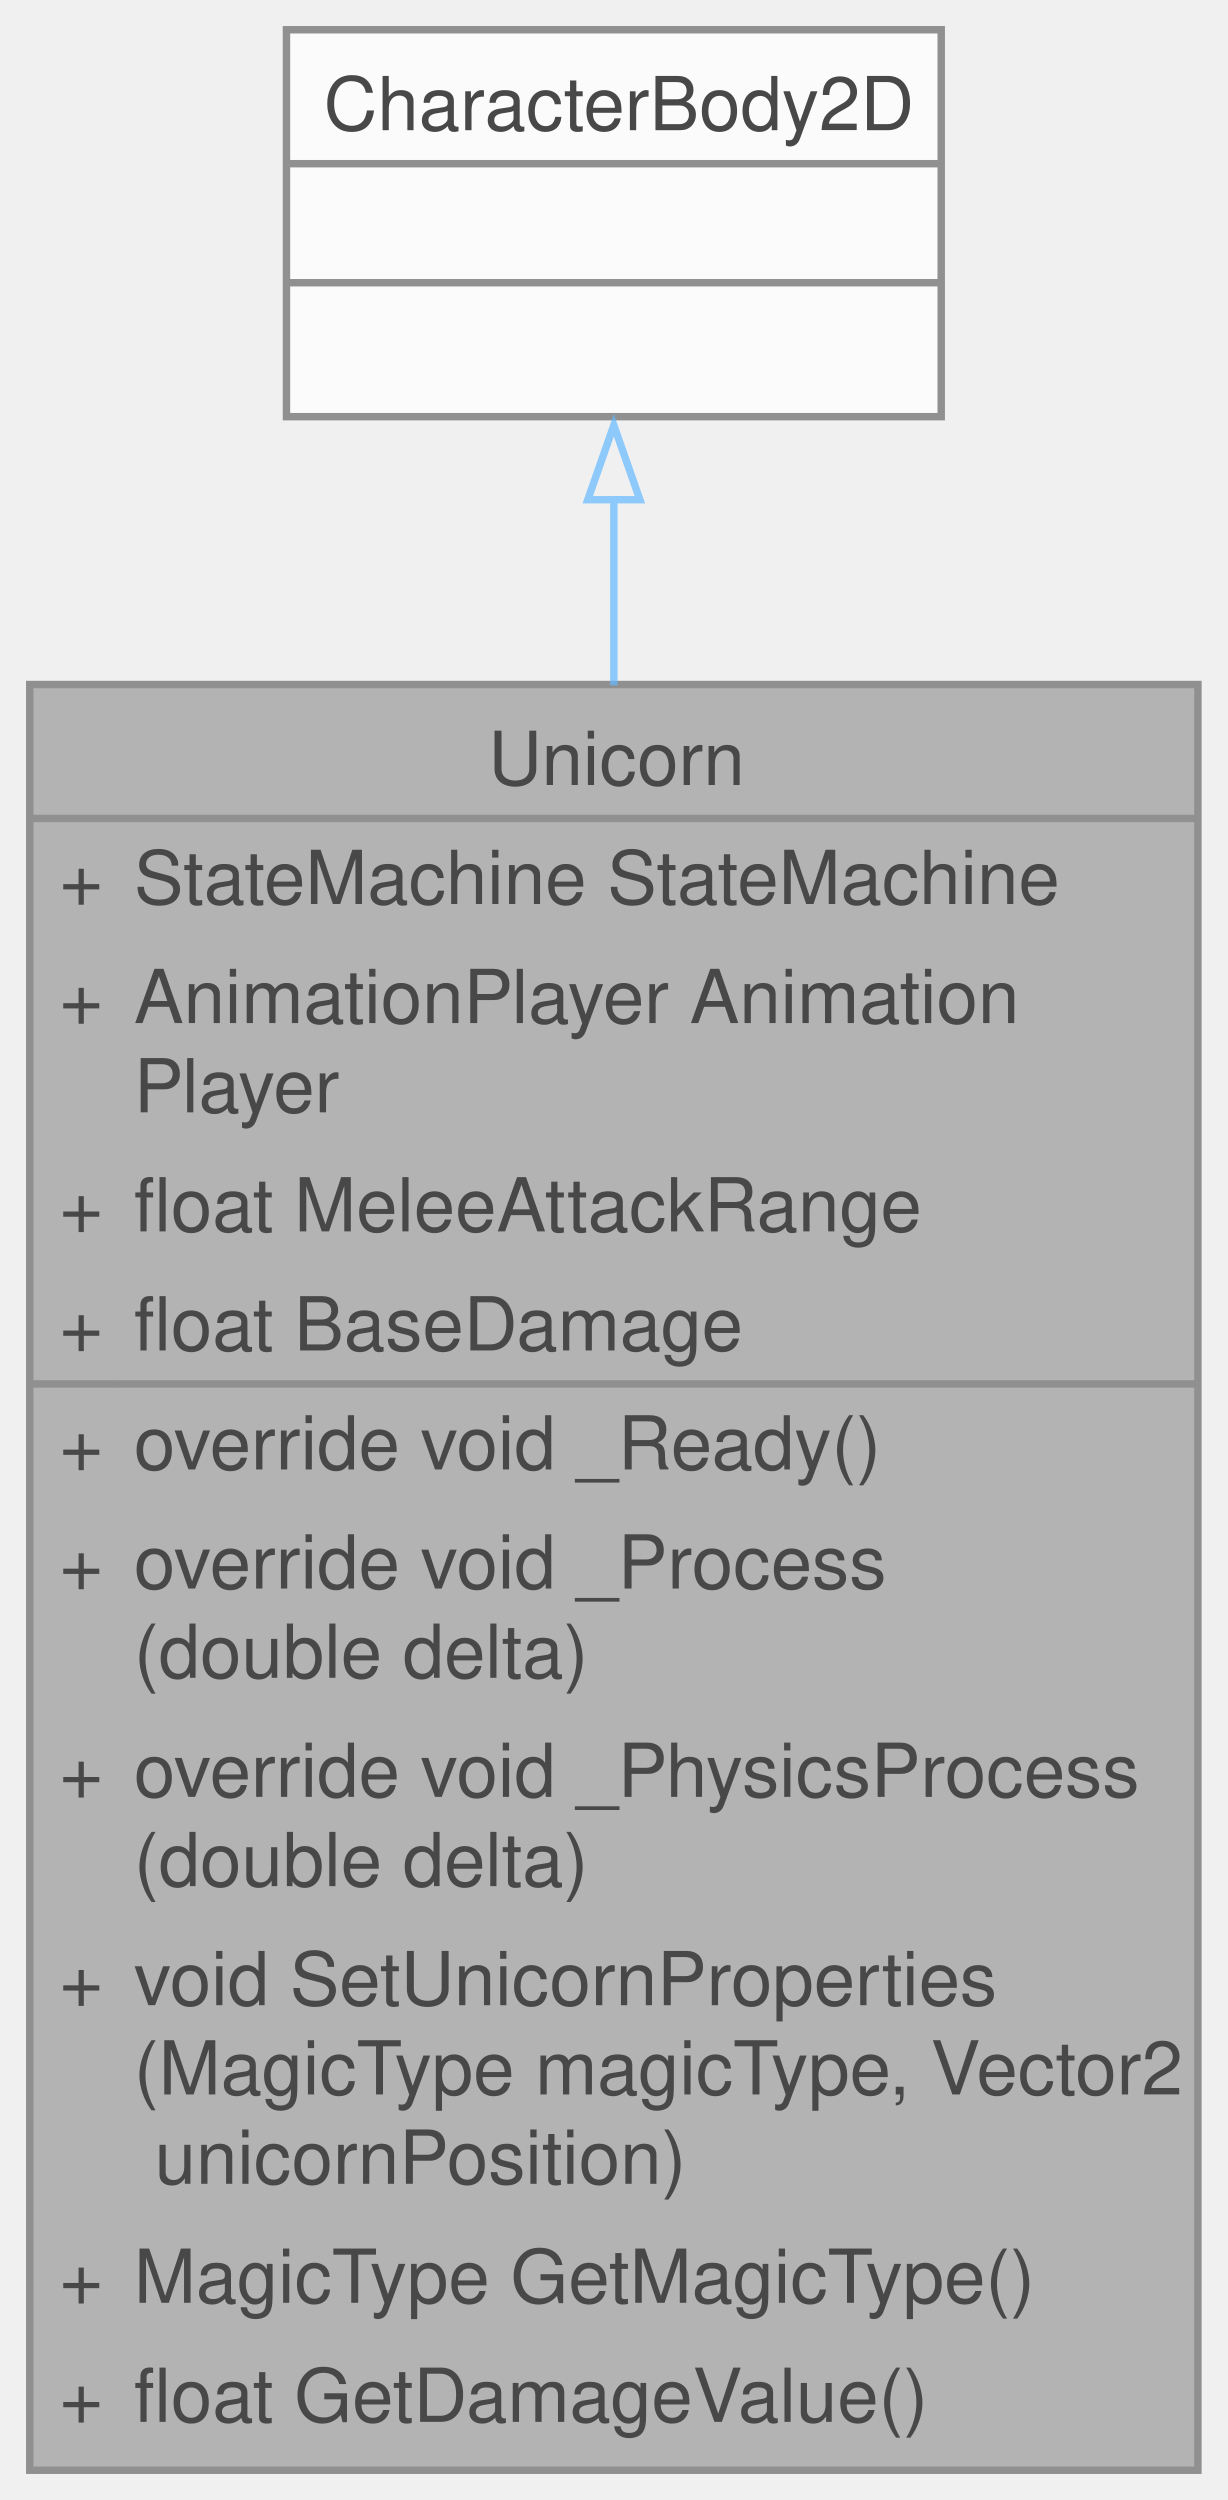
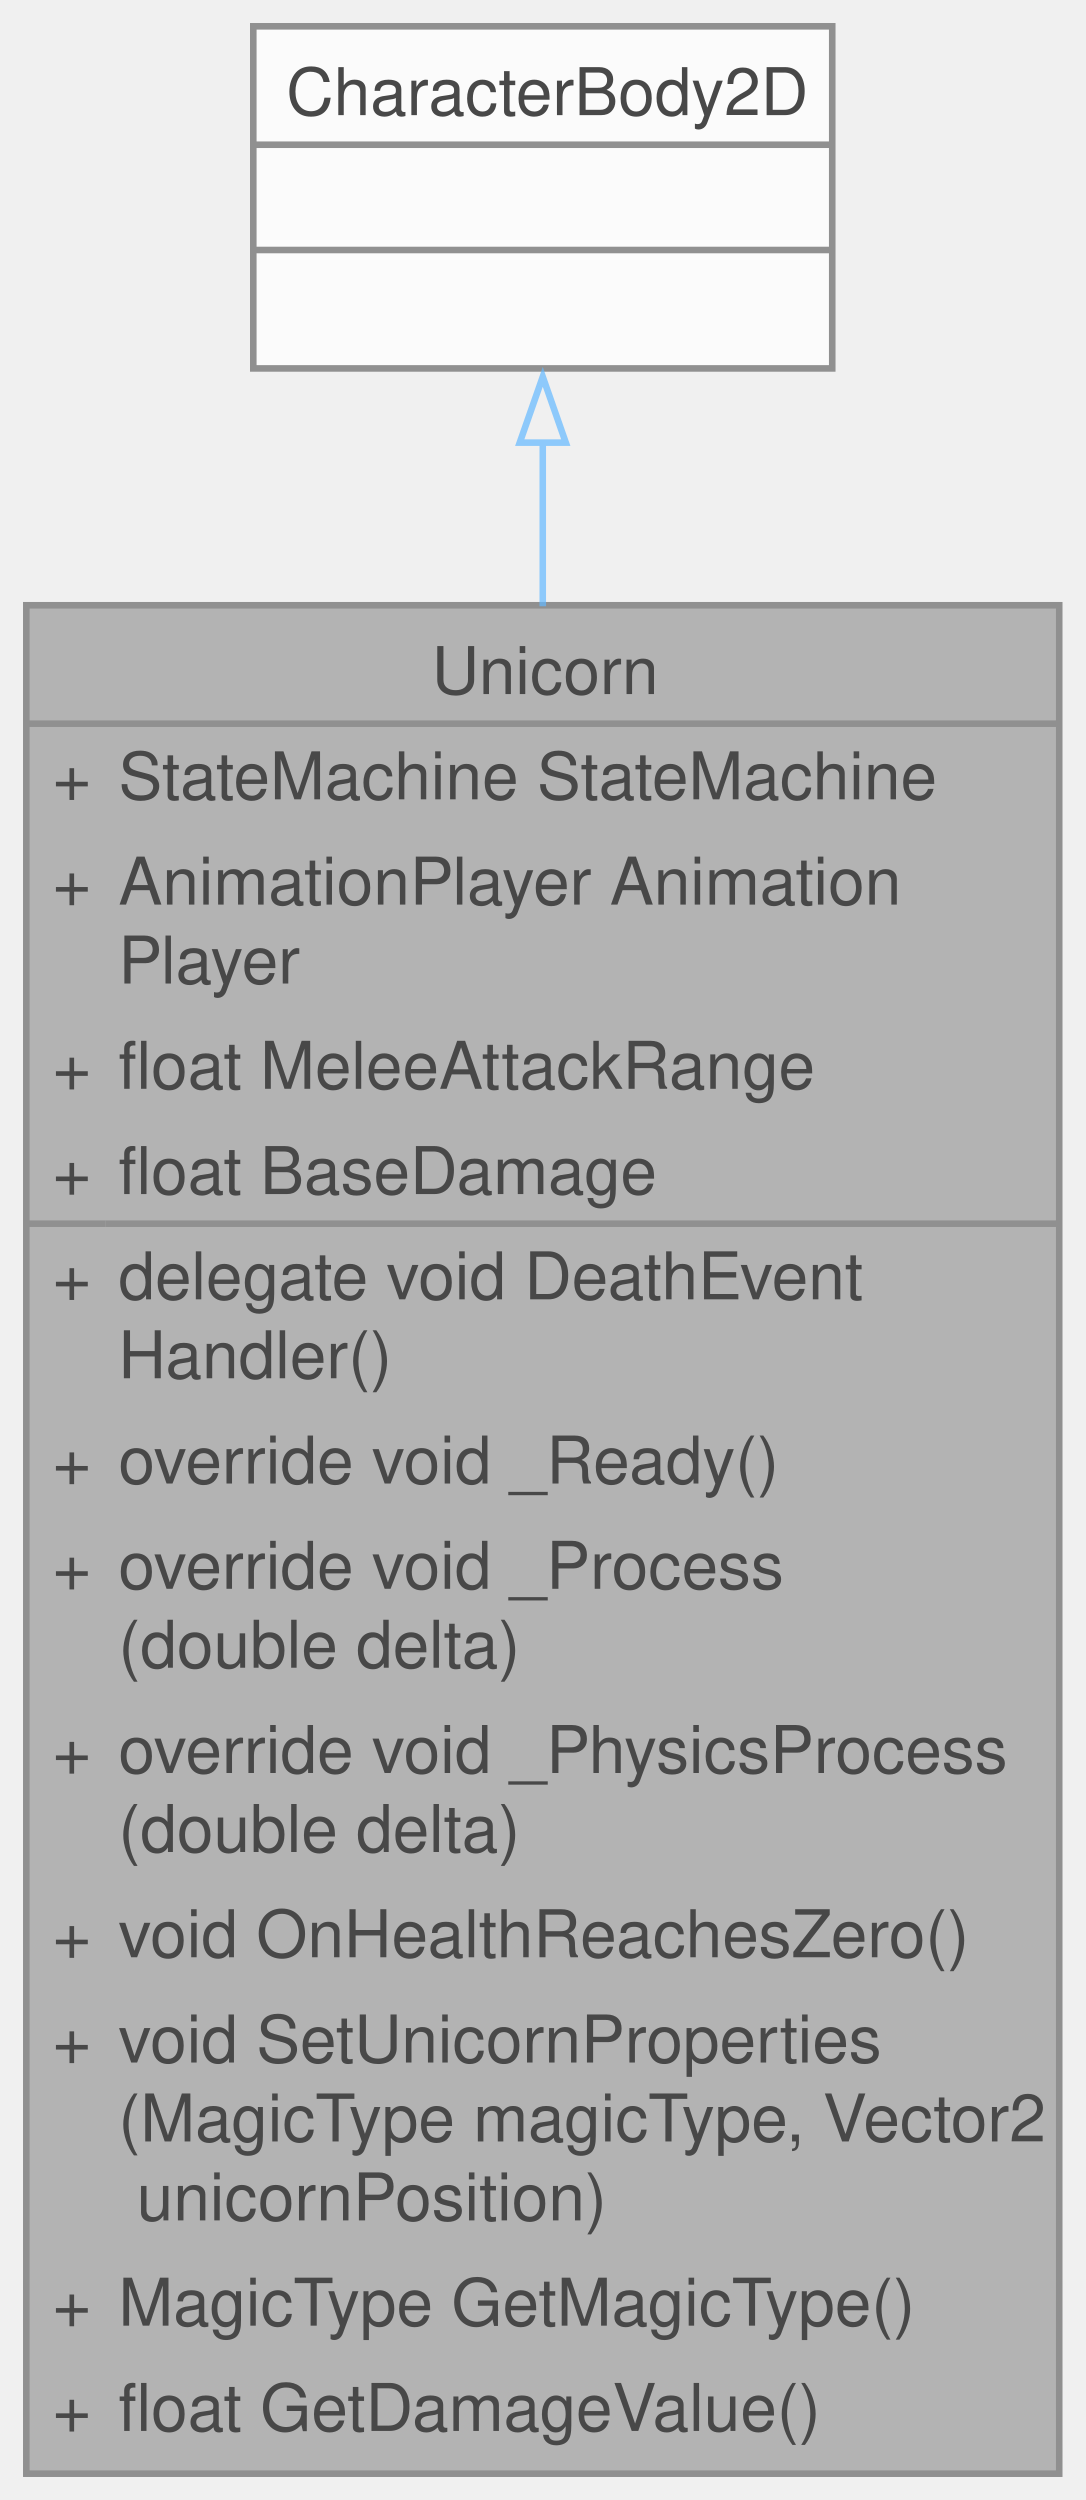
- <svg xmlns="http://www.w3.org/2000/svg" xmlns:xlink="http://www.w3.org/1999/xlink" width="165pt" height="336pt" viewBox="0.00 0.00 165.00 336.00">
+ <svg xmlns="http://www.w3.org/2000/svg" xmlns:xlink="http://www.w3.org/1999/xlink" width="165pt" height="380pt" viewBox="0.00 0.00 165.00 380.00">
  <svg id="main" version="1.1" xml:space="preserve">
    <style type="text/css">
.node, .edge {opacity: 0.7;}
.node.selected, .edge.selected {opacity: 1;}
.edge:hover path { stroke: red; }
.edge:hover polygon { stroke: red; fill: red; }
</style>
    <svg id="graph" class="graph">
-       <g id="graph0" class="graph" transform="scale(1 1) rotate(0) translate(4 332)">
+       <g id="graph0" class="graph" transform="scale(1 1) rotate(0) translate(4 376)">
        <g id="Node000001" class="node">
          <g id="a_Node000001">
            <a xlink:title=" ">
-               <polygon fill="#999999" stroke="none" points="157,-240 0,-240 0,0 157,0 157,-240" />
-               <text text-anchor="start" x="61.62" y="-226.5" font-family="Helvetica,sans-Serif" font-size="10.00">Unicorn</text>
+               <polygon fill="#999999" stroke="none" points="157,-284 0,-284 0,0 157,0 157,-284" />
+               <text text-anchor="start" x="61.62" y="-270.5" font-family="Helvetica,sans-Serif" font-size="10.00">Unicorn</text>
+               <text text-anchor="start" x="4" y="-254.5" font-family="Helvetica,sans-Serif" font-size="10.00">+</text>
+               <text text-anchor="start" x="14" y="-254.5" font-family="Helvetica,sans-Serif" font-size="10.00">StateMachine StateMachine</text>
+               <text text-anchor="start" x="4" y="-238.5" font-family="Helvetica,sans-Serif" font-size="10.00">+</text>
+               <text text-anchor="start" x="14" y="-238.5" font-family="Helvetica,sans-Serif" font-size="10.00">AnimationPlayer Animation</text>
+               <text text-anchor="start" x="14" y="-226.5" font-family="Helvetica,sans-Serif" font-size="10.00">Player</text>
              <text text-anchor="start" x="4" y="-210.5" font-family="Helvetica,sans-Serif" font-size="10.00">+</text>
-               <text text-anchor="start" x="14" y="-210.5" font-family="Helvetica,sans-Serif" font-size="10.00">StateMachine StateMachine</text>
+               <text text-anchor="start" x="14" y="-210.5" font-family="Helvetica,sans-Serif" font-size="10.00">float MeleeAttackRange</text>
              <text text-anchor="start" x="4" y="-194.5" font-family="Helvetica,sans-Serif" font-size="10.00">+</text>
-               <text text-anchor="start" x="14" y="-194.5" font-family="Helvetica,sans-Serif" font-size="10.00">AnimationPlayer Animation</text>
-               <text text-anchor="start" x="14" y="-182.5" font-family="Helvetica,sans-Serif" font-size="10.00">Player</text>
-               <text text-anchor="start" x="4" y="-166.5" font-family="Helvetica,sans-Serif" font-size="10.00">+</text>
-               <text text-anchor="start" x="14" y="-166.5" font-family="Helvetica,sans-Serif" font-size="10.00">float MeleeAttackRange</text>
+               <text text-anchor="start" x="14" y="-194.5" font-family="Helvetica,sans-Serif" font-size="10.00">float BaseDamage</text>
+               <text text-anchor="start" x="4" y="-178.5" font-family="Helvetica,sans-Serif" font-size="10.00">+</text>
+               <text text-anchor="start" x="14" y="-178.5" font-family="Helvetica,sans-Serif" font-size="10.00">delegate void DeathEvent</text>
+               <text text-anchor="start" x="14" y="-166.5" font-family="Helvetica,sans-Serif" font-size="10.00">Handler()</text>
              <text text-anchor="start" x="4" y="-150.5" font-family="Helvetica,sans-Serif" font-size="10.00">+</text>
-               <text text-anchor="start" x="14" y="-150.5" font-family="Helvetica,sans-Serif" font-size="10.00">float BaseDamage</text>
+               <text text-anchor="start" x="14" y="-150.5" font-family="Helvetica,sans-Serif" font-size="10.00">override void _Ready()</text>
              <text text-anchor="start" x="4" y="-134.5" font-family="Helvetica,sans-Serif" font-size="10.00">+</text>
-               <text text-anchor="start" x="14" y="-134.5" font-family="Helvetica,sans-Serif" font-size="10.00">override void _Ready()</text>
-               <text text-anchor="start" x="4" y="-118.5" font-family="Helvetica,sans-Serif" font-size="10.00">+</text>
-               <text text-anchor="start" x="14" y="-118.5" font-family="Helvetica,sans-Serif" font-size="10.00">override void _Process</text>
-               <text text-anchor="start" x="14" y="-106.5" font-family="Helvetica,sans-Serif" font-size="10.00">(double delta)</text>
-               <text text-anchor="start" x="4" y="-90.5" font-family="Helvetica,sans-Serif" font-size="10.00">+</text>
-               <text text-anchor="start" x="14" y="-90.5" font-family="Helvetica,sans-Serif" font-size="10.00">override void _PhysicsProcess</text>
-               <text text-anchor="start" x="14" y="-78.5" font-family="Helvetica,sans-Serif" font-size="10.00">(double delta)</text>
+               <text text-anchor="start" x="14" y="-134.5" font-family="Helvetica,sans-Serif" font-size="10.00">override void _Process</text>
+               <text text-anchor="start" x="14" y="-122.5" font-family="Helvetica,sans-Serif" font-size="10.00">(double delta)</text>
+               <text text-anchor="start" x="4" y="-106.5" font-family="Helvetica,sans-Serif" font-size="10.00">+</text>
+               <text text-anchor="start" x="14" y="-106.5" font-family="Helvetica,sans-Serif" font-size="10.00">override void _PhysicsProcess</text>
+               <text text-anchor="start" x="14" y="-94.5" font-family="Helvetica,sans-Serif" font-size="10.00">(double delta)</text>
+               <text text-anchor="start" x="4" y="-78.5" font-family="Helvetica,sans-Serif" font-size="10.00">+</text>
+               <text text-anchor="start" x="14" y="-78.5" font-family="Helvetica,sans-Serif" font-size="10.00">void OnHealthReachesZero()</text>
              <text text-anchor="start" x="4" y="-62.5" font-family="Helvetica,sans-Serif" font-size="10.00">+</text>
              <text text-anchor="start" x="14" y="-62.5" font-family="Helvetica,sans-Serif" font-size="10.00">void SetUnicornProperties</text>
              <text text-anchor="start" x="14" y="-50.5" font-family="Helvetica,sans-Serif" font-size="10.00">(MagicType magicType, Vector2</text>
              <text text-anchor="start" x="14" y="-38.5" font-family="Helvetica,sans-Serif" font-size="10.00"> unicornPosition)</text>
              <text text-anchor="start" x="4" y="-22.5" font-family="Helvetica,sans-Serif" font-size="10.00">+</text>
              <text text-anchor="start" x="14" y="-22.5" font-family="Helvetica,sans-Serif" font-size="10.00">MagicType GetMagicType()</text>
              <text text-anchor="start" x="4" y="-6.5" font-family="Helvetica,sans-Serif" font-size="10.00">+</text>
              <text text-anchor="start" x="14" y="-6.5" font-family="Helvetica,sans-Serif" font-size="10.00">float GetDamageValue()</text>
-               <polygon fill="#666666" stroke="#666666" points="0,-222 0,-222 157,-222 157,-222 0,-222" />
-               <polygon fill="#666666" stroke="#666666" points="0,-146 0,-146 12,-146 12,-146 0,-146" />
-               <polygon fill="#666666" stroke="#666666" points="12,-146 12,-146 157,-146 157,-146 12,-146" />
-               <polygon fill="none" stroke="#666666" points="0,0 0,-240 157,-240 157,0 0,0" />
+               <polygon fill="#666666" stroke="#666666" points="0,-266 0,-266 157,-266 157,-266 0,-266" />
+               <polygon fill="#666666" stroke="#666666" points="0,-190 0,-190 12,-190 12,-190 0,-190" />
+               <polygon fill="#666666" stroke="#666666" points="12,-190 12,-190 157,-190 157,-190 12,-190" />
+               <polygon fill="none" stroke="#666666" points="0,0 0,-284 157,-284 157,0 0,0" />
            </a>
          </g>
        </g>
        <g id="Node000002" class="node">
          <g id="a_Node000002">
            <a xlink:title=" ">
-               <polygon fill="white" stroke="none" points="122.5,-328 34.5,-328 34.5,-276 122.5,-276 122.5,-328" />
-               <text text-anchor="start" x="39.5" y="-314.5" font-family="Helvetica,sans-Serif" font-size="10.00">CharacterBody2D</text>
-               <text text-anchor="start" x="77" y="-298.5" font-family="Helvetica,sans-Serif" font-size="10.00"> </text>
-               <text text-anchor="start" x="77" y="-282.5" font-family="Helvetica,sans-Serif" font-size="10.00"> </text>
-               <polygon fill="#666666" stroke="#666666" points="34.5,-310 34.5,-310 122.5,-310 122.5,-310 34.5,-310" />
-               <polygon fill="#666666" stroke="#666666" points="34.5,-294 34.5,-294 122.5,-294 122.5,-294 34.5,-294" />
-               <polygon fill="none" stroke="#666666" points="34.5,-276 34.5,-328 122.5,-328 122.5,-276 34.5,-276" />
+               <polygon fill="white" stroke="none" points="122.5,-372 34.5,-372 34.5,-320 122.5,-320 122.5,-372" />
+               <text text-anchor="start" x="39.5" y="-358.5" font-family="Helvetica,sans-Serif" font-size="10.00">CharacterBody2D</text>
+               <text text-anchor="start" x="77" y="-342.5" font-family="Helvetica,sans-Serif" font-size="10.00"> </text>
+               <text text-anchor="start" x="77" y="-326.5" font-family="Helvetica,sans-Serif" font-size="10.00"> </text>
+               <polygon fill="#666666" stroke="#666666" points="34.5,-354 34.5,-354 122.5,-354 122.5,-354 34.5,-354" />
+               <polygon fill="#666666" stroke="#666666" points="34.5,-338 34.5,-338 122.5,-338 122.5,-338 34.5,-338" />
+               <polygon fill="none" stroke="#666666" points="34.5,-320 34.5,-372 122.5,-372 122.5,-320 34.5,-320" />
            </a>
          </g>
        </g>
        <g id="edge1_Node000001_Node000002" class="edge">
          <g id="a_edge1_Node000001_Node000002">
            <a xlink:title=" ">
-               <path fill="none" stroke="#63b8ff" d="M78.5,-265.02C78.5,-257.34 78.5,-248.82 78.5,-239.88" />
-               <polygon fill="none" stroke="#63b8ff" points="75,-264.84 78.5,-274.84 82,-264.84 75,-264.84" />
+               <path fill="none" stroke="#63b8ff" d="M78.5,-308.99C78.5,-301.35 78.5,-292.85 78.5,-283.85" />
+               <polygon fill="none" stroke="#63b8ff" points="75,-308.72 78.5,-318.72 82,-308.72 75,-308.72" />
            </a>
          </g>
        </g>
      </g>
    </svg>
  </svg>
  <style type="text/css">

[data-mouse-over-selected='false'] { opacity: 0.7; }
[data-mouse-over-selected='true']  { opacity: 1.0; }

</style>
</svg>
